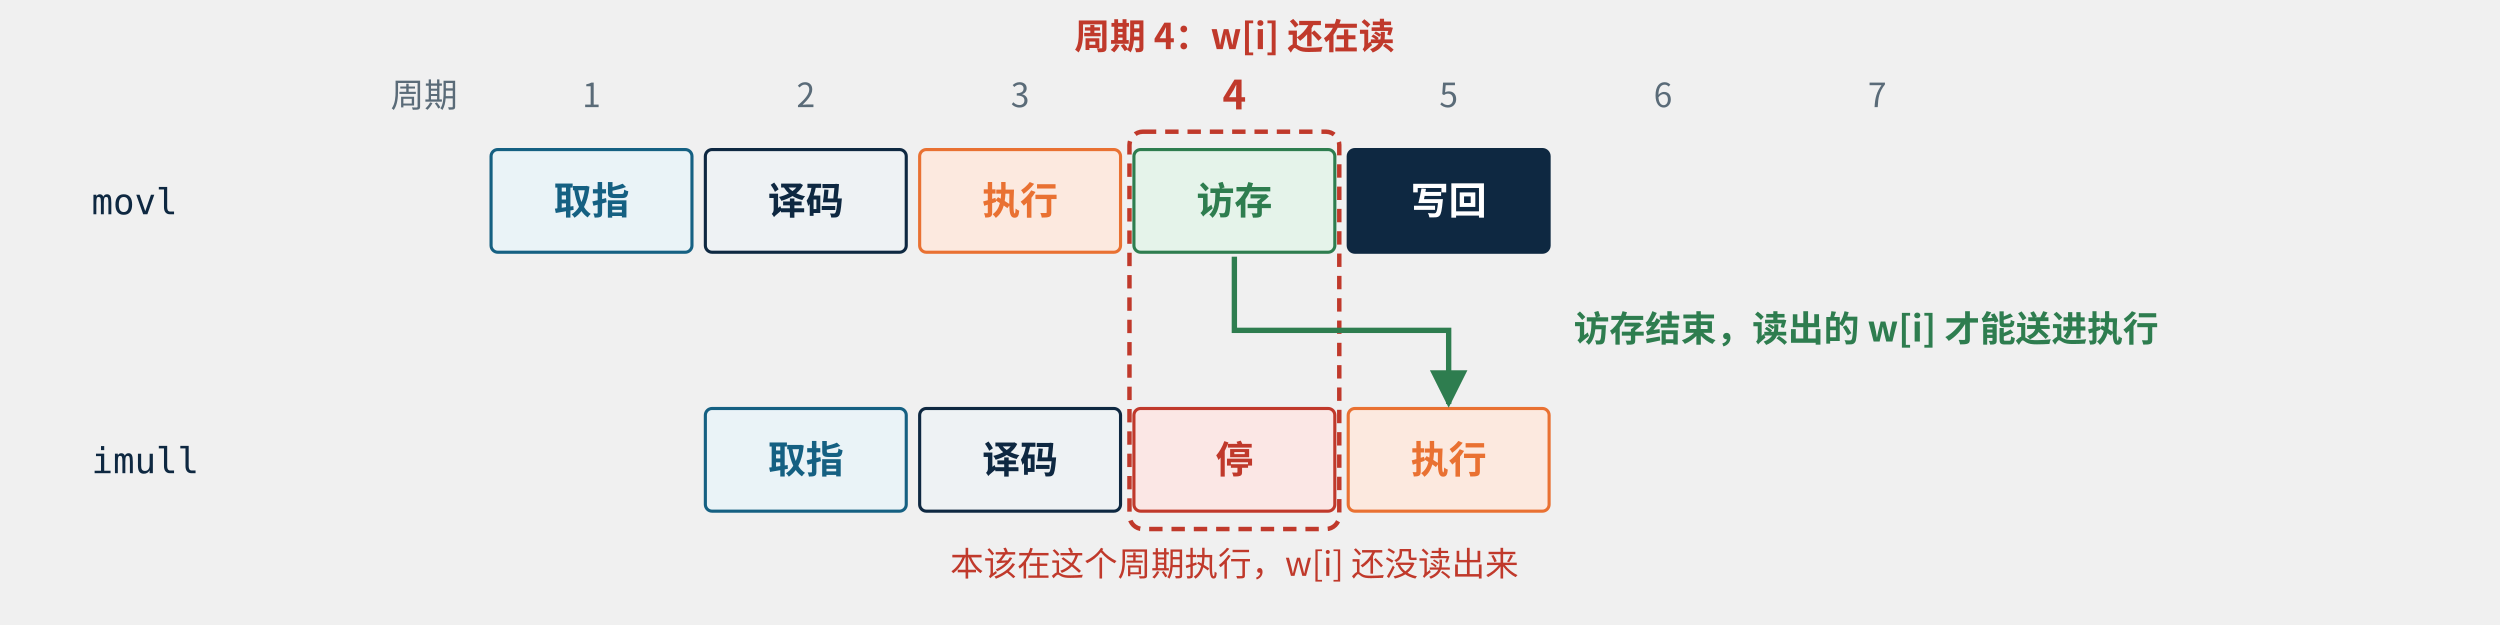
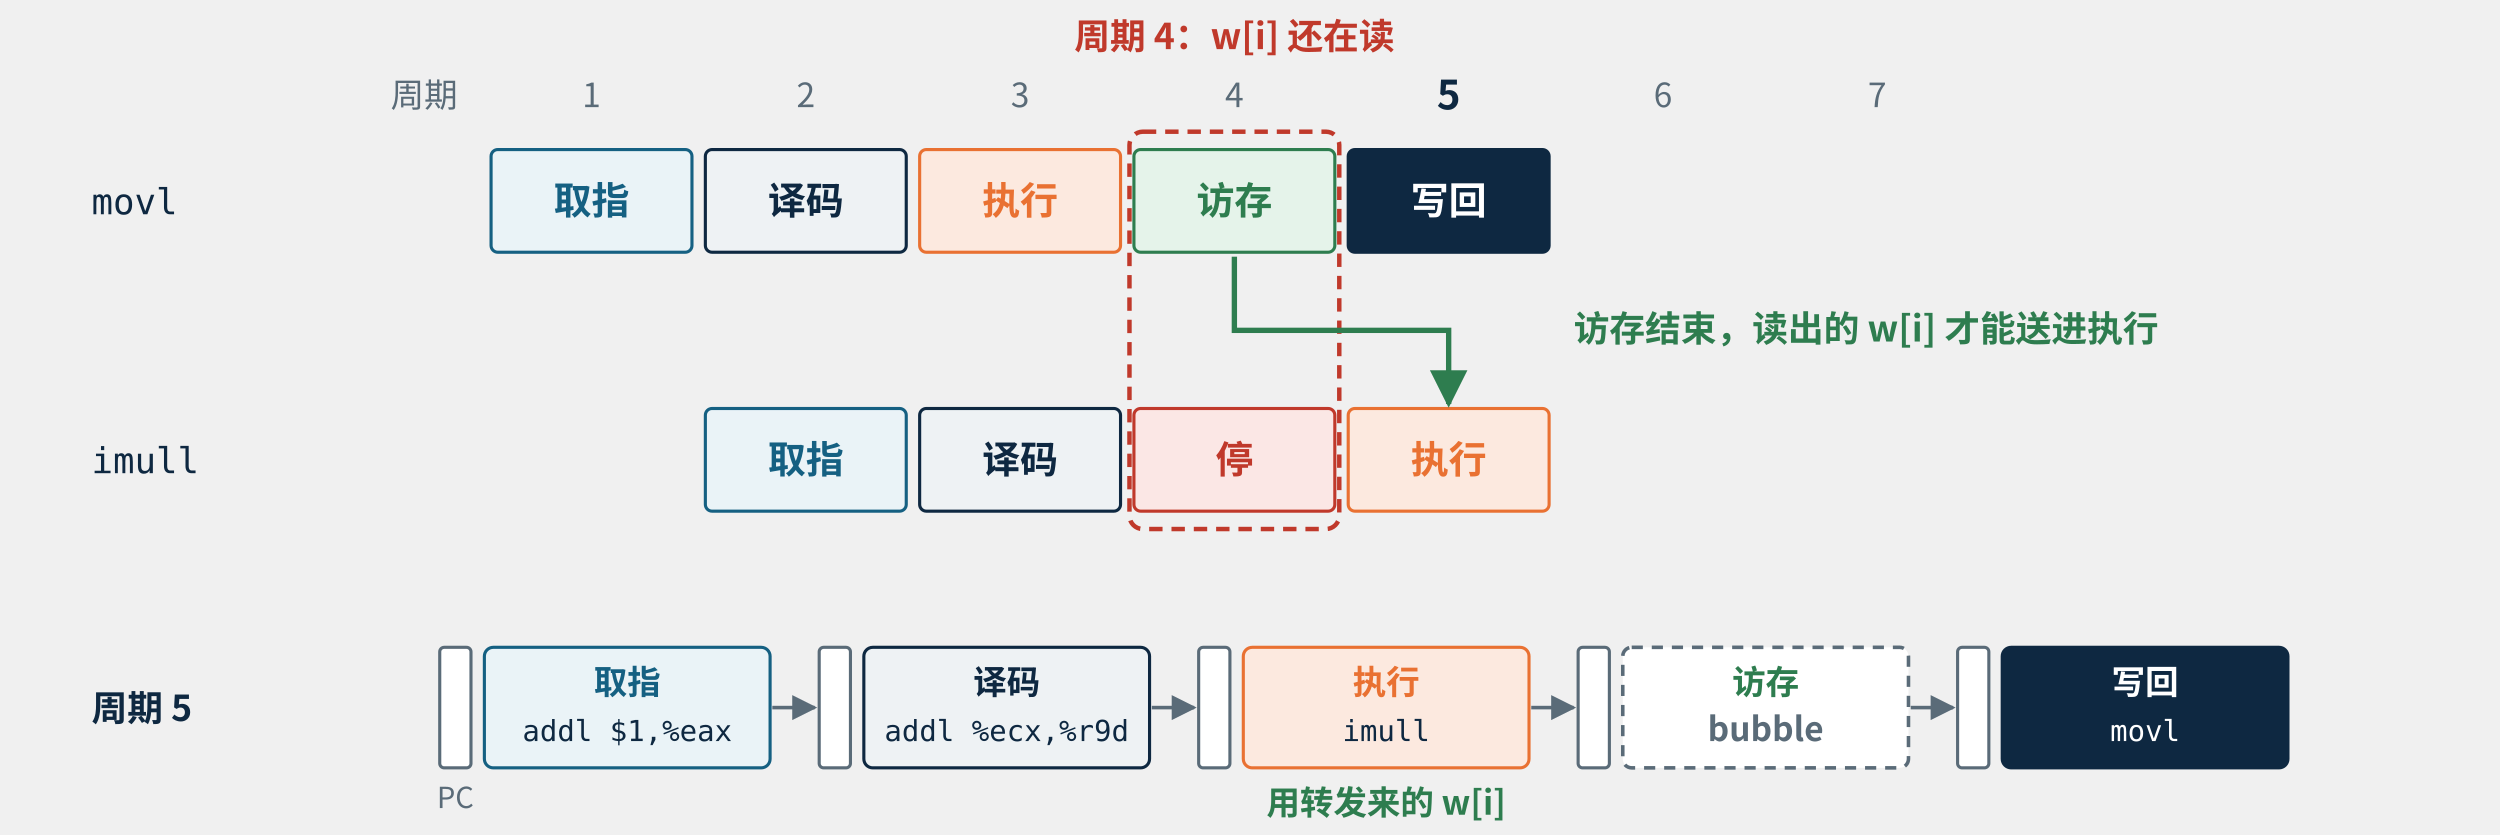
- <svg xmlns="http://www.w3.org/2000/svg" viewBox="-17 0 1120 280" width="1120" height="280">
+ <svg xmlns="http://www.w3.org/2000/svg" viewBox="-17 0 1120 374" width="1120" height="374">
  <defs>
    <marker id="ah-156082" viewBox="0 0 10 10" refX="9" refY="5" markerWidth="7" markerHeight="7" orient="auto-start-reverse">
      <path d="M0,0 L10,5 L0,10 z" fill="#156082" />
    </marker>
    <marker id="ah-e97132" viewBox="0 0 10 10" refX="9" refY="5" markerWidth="7" markerHeight="7" orient="auto-start-reverse">
      <path d="M0,0 L10,5 L0,10 z" fill="#e97132" />
    </marker>
    <marker id="ah-0e2841" viewBox="0 0 10 10" refX="9" refY="5" markerWidth="7" markerHeight="7" orient="auto-start-reverse">
      <path d="M0,0 L10,5 L0,10 z" fill="#0e2841" />
    </marker>
    <marker id="ah-2e7d4f" viewBox="0 0 10 10" refX="9" refY="5" markerWidth="7" markerHeight="7" orient="auto-start-reverse">
      <path d="M0,0 L10,5 L0,10 z" fill="#2e7d4f" />
    </marker>
    <marker id="ah-c0392b" viewBox="0 0 10 10" refX="9" refY="5" markerWidth="7" markerHeight="7" orient="auto-start-reverse">
      <path d="M0,0 L10,5 L0,10 z" fill="#c0392b" />
    </marker>
    <marker id="ah-5a6b78" viewBox="0 0 10 10" refX="9" refY="5" markerWidth="7" markerHeight="7" orient="auto-start-reverse">
      <path d="M0,0 L10,5 L0,10 z" fill="#5a6b78" />
    </marker>
    <marker id="ah-9fb5c3" viewBox="0 0 10 10" refX="9" refY="5" markerWidth="7" markerHeight="7" orient="auto-start-reverse">
      <path d="M0,0 L10,5 L0,10 z" fill="#9fb5c3" />
    </marker>
  </defs>
  <text x="536.0" y="22.0" font-family="PingFang SC, Noto Sans CJK SC, Source Han Sans SC, sans-serif" font-size="16" font-weight="bold" fill="#c0392b" text-anchor="middle">周期 4：w[i] 还在读</text>
  <text x="188.0" y="48.0" font-family="PingFang SC, Noto Sans CJK SC, Source Han Sans SC, sans-serif" font-size="15" font-weight="normal" fill="#5a6b78" text-anchor="end">周期</text>
  <text x="248.0" y="48.0" font-family="PingFang SC, Noto Sans CJK SC, Source Han Sans SC, sans-serif" font-size="15" font-weight="normal" fill="#5a6b78" text-anchor="middle">1</text>
  <text x="344.0" y="48.0" font-family="PingFang SC, Noto Sans CJK SC, Source Han Sans SC, sans-serif" font-size="15" font-weight="normal" fill="#5a6b78" text-anchor="middle">2</text>
  <text x="440.0" y="48.0" font-family="PingFang SC, Noto Sans CJK SC, Source Han Sans SC, sans-serif" font-size="15" font-weight="normal" fill="#5a6b78" text-anchor="middle">3</text>
-   <text x="536.0" y="49.0" font-family="PingFang SC, Noto Sans CJK SC, Source Han Sans SC, sans-serif" font-size="18" font-weight="bold" fill="#c0392b" text-anchor="middle">4</text>
-   <text x="632.0" y="48.0" font-family="PingFang SC, Noto Sans CJK SC, Source Han Sans SC, sans-serif" font-size="15" font-weight="normal" fill="#5a6b78" text-anchor="middle">5</text>
+   <text x="536.0" y="48.0" font-family="PingFang SC, Noto Sans CJK SC, Source Han Sans SC, sans-serif" font-size="15" font-weight="normal" fill="#5a6b78" text-anchor="middle">4</text>
+   <text x="632.0" y="49.0" font-family="PingFang SC, Noto Sans CJK SC, Source Han Sans SC, sans-serif" font-size="18" font-weight="bold" fill="#0e2841" text-anchor="middle">5</text>
  <text x="728.0" y="48.0" font-family="PingFang SC, Noto Sans CJK SC, Source Han Sans SC, sans-serif" font-size="15" font-weight="normal" fill="#5a6b78" text-anchor="middle">6</text>
  <text x="824.0" y="48.0" font-family="PingFang SC, Noto Sans CJK SC, Source Han Sans SC, sans-serif" font-size="15" font-weight="normal" fill="#5a6b78" text-anchor="middle">7</text>
  <text x="24.0" y="96.0" font-family="SFMono-Regular, Menlo, DejaVu Sans Mono, Consolas, monospace" font-size="16" font-weight="normal" fill="#0e2841" text-anchor="start">movl</text>
  <rect x="203.0" y="67.0" width="90.0" height="46.0" rx="3" fill="#eaf3f7" stroke="#156082" stroke-width="1.4" />
  <text x="248.0" y="96.0" font-family="PingFang SC, Noto Sans CJK SC, Source Han Sans SC, sans-serif" font-size="17" font-weight="bold" fill="#156082" text-anchor="middle">取指</text>
  <rect x="299.0" y="67.0" width="90.0" height="46.0" rx="3" fill="#eef2f4" stroke="#0e2841" stroke-width="1.4" />
  <text x="344.0" y="96.0" font-family="PingFang SC, Noto Sans CJK SC, Source Han Sans SC, sans-serif" font-size="17" font-weight="bold" fill="#0e2841" text-anchor="middle">译码</text>
  <rect x="395.0" y="67.0" width="90.0" height="46.0" rx="3" fill="#fce9df" stroke="#e97132" stroke-width="1.4" />
  <text x="440.0" y="96.0" font-family="PingFang SC, Noto Sans CJK SC, Source Han Sans SC, sans-serif" font-size="17" font-weight="bold" fill="#e97132" text-anchor="middle">执行</text>
  <rect x="491.0" y="67.0" width="90.0" height="46.0" rx="3" fill="#e5f3ea" stroke="#2e7d4f" stroke-width="1.4" />
  <text x="536.0" y="96.0" font-family="PingFang SC, Noto Sans CJK SC, Source Han Sans SC, sans-serif" font-size="17" font-weight="bold" fill="#2e7d4f" text-anchor="middle">访存</text>
  <rect x="587.0" y="67.0" width="90.0" height="46.0" rx="3" fill="#0e2841" stroke="#0e2841" stroke-width="1.4" />
  <text x="632.0" y="96.0" font-family="PingFang SC, Noto Sans CJK SC, Source Han Sans SC, sans-serif" font-size="17" font-weight="bold" fill="#ffffff" text-anchor="middle">写回</text>
  <text x="24.0" y="212.0" font-family="SFMono-Regular, Menlo, DejaVu Sans Mono, Consolas, monospace" font-size="16" font-weight="normal" fill="#0e2841" text-anchor="start">imull</text>
  <rect x="299.0" y="183.0" width="90.0" height="46.0" rx="3" fill="#eaf3f7" stroke="#156082" stroke-width="1.4" />
  <text x="344.0" y="212.0" font-family="PingFang SC, Noto Sans CJK SC, Source Han Sans SC, sans-serif" font-size="17" font-weight="bold" fill="#156082" text-anchor="middle">取指</text>
  <rect x="395.0" y="183.0" width="90.0" height="46.0" rx="3" fill="#eef2f4" stroke="#0e2841" stroke-width="1.4" />
  <text x="440.0" y="212.0" font-family="PingFang SC, Noto Sans CJK SC, Source Han Sans SC, sans-serif" font-size="17" font-weight="bold" fill="#0e2841" text-anchor="middle">译码</text>
  <rect x="491.0" y="183.0" width="90.0" height="46.0" rx="3" fill="#fbe7e5" stroke="#c0392b" stroke-width="1.4" />
  <text x="536.0" y="212.0" font-family="PingFang SC, Noto Sans CJK SC, Source Han Sans SC, sans-serif" font-size="17" font-weight="bold" fill="#c0392b" text-anchor="middle">停</text>
  <rect x="587.0" y="183.0" width="90.0" height="46.0" rx="3" fill="#fce9df" stroke="#e97132" stroke-width="1.4" />
  <text x="632.0" y="212.0" font-family="PingFang SC, Noto Sans CJK SC, Source Han Sans SC, sans-serif" font-size="17" font-weight="bold" fill="#e97132" text-anchor="middle">执行</text>
  <rect x="489.0" y="59.0" width="94.0" height="178.0" rx="6" fill="none" stroke="#c0392b" stroke-width="2" stroke-dasharray="6 4" />
-   <text x="536.0" y="258.0" font-family="PingFang SC, Noto Sans CJK SC, Source Han Sans SC, sans-serif" font-size="15" font-weight="normal" fill="#c0392b" text-anchor="middle">本该在这个周期执行，w[i] 还没读出来</text>
  <path d="M 536.0 115.0 L 536.0 148.0 L 632.0 148.0 L 632.0 181.0" fill="none" stroke="#2e7d4f" stroke-width="2.4" marker-end="url(#ah-2e7d4f)" />
  <text x="688.0" y="153.0" font-family="PingFang SC, Noto Sans CJK SC, Source Han Sans SC, sans-serif" font-size="16" font-weight="bold" fill="#2e7d4f" text-anchor="start">访存结束，读出的 w[i] 才能送进执行</text>
+   <text x="24.0" y="323.0" font-family="PingFang SC, Noto Sans CJK SC, Source Han Sans SC, sans-serif" font-size="16" font-weight="bold" fill="#0e2841" text-anchor="start">周期 5</text>
+   <rect x="180.0" y="290.0" width="14.0" height="54.0" rx="2" fill="#ffffff" stroke="#5a6b78" stroke-width="1.4" />
+   <rect x="200.0" y="290.0" width="128.0" height="54.0" rx="4" fill="#eaf3f7" stroke="#156082" stroke-width="1.4" />
+   <text x="264.0" y="311.0" font-family="PingFang SC, Noto Sans CJK SC, Source Han Sans SC, sans-serif" font-size="15" font-weight="bold" fill="#156082" text-anchor="middle">取指</text>
+   <text x="264.0" y="332.0" font-family="SFMono-Regular, Menlo, DejaVu Sans Mono, Consolas, monospace" font-size="13" font-weight="normal" fill="#0e2841" text-anchor="middle">addl $1,%eax</text>
+   <line x1="329.0" y1="317.0" x2="348.0" y2="317.0" stroke="#5a6b78" stroke-width="1.6" marker-end="url(#ah-5a6b78)" />
+   <rect x="350.0" y="290.0" width="14.0" height="54.0" rx="2" fill="#ffffff" stroke="#5a6b78" stroke-width="1.4" />
+   <rect x="370.0" y="290.0" width="128.0" height="54.0" rx="4" fill="#eef2f4" stroke="#0e2841" stroke-width="1.4" />
+   <text x="434.0" y="311.0" font-family="PingFang SC, Noto Sans CJK SC, Source Han Sans SC, sans-serif" font-size="15" font-weight="bold" fill="#0e2841" text-anchor="middle">译码</text>
+   <text x="434.0" y="332.0" font-family="SFMono-Regular, Menlo, DejaVu Sans Mono, Consolas, monospace" font-size="13" font-weight="normal" fill="#0e2841" text-anchor="middle">addl %ecx,%r9d</text>
+   <line x1="499.0" y1="317.0" x2="518.0" y2="317.0" stroke="#5a6b78" stroke-width="1.6" marker-end="url(#ah-5a6b78)" />
+   <rect x="520.0" y="290.0" width="14.0" height="54.0" rx="2" fill="#ffffff" stroke="#5a6b78" stroke-width="1.4" />
+   <rect x="540.0" y="290.0" width="128.0" height="54.0" rx="4" fill="#fce9df" stroke="#e97132" stroke-width="1.4" />
+   <text x="604.0" y="311.0" font-family="PingFang SC, Noto Sans CJK SC, Source Han Sans SC, sans-serif" font-size="15" font-weight="bold" fill="#e97132" text-anchor="middle">执行</text>
+   <text x="604.0" y="332.0" font-family="SFMono-Regular, Menlo, DejaVu Sans Mono, Consolas, monospace" font-size="13" font-weight="normal" fill="#0e2841" text-anchor="middle">imull</text>
+   <line x1="669.0" y1="317.0" x2="688.0" y2="317.0" stroke="#5a6b78" stroke-width="1.6" marker-end="url(#ah-5a6b78)" />
+   <rect x="690.0" y="290.0" width="14.0" height="54.0" rx="2" fill="#ffffff" stroke="#5a6b78" stroke-width="1.4" />
+   <rect x="710.0" y="290.0" width="128.0" height="54.0" rx="4" fill="#ffffff" stroke="#5a6b78" stroke-width="1.6" stroke-dasharray="5 4" />
+   <text x="774.0" y="311.0" font-family="PingFang SC, Noto Sans CJK SC, Source Han Sans SC, sans-serif" font-size="15" font-weight="bold" fill="#2e7d4f" text-anchor="middle">访存</text>
+   <text x="774.0" y="332.0" font-family="PingFang SC, Noto Sans CJK SC, Source Han Sans SC, sans-serif" font-size="15" font-weight="bold" fill="#5a6b78" text-anchor="middle">bubble</text>
+   <line x1="839.0" y1="317.0" x2="858.0" y2="317.0" stroke="#5a6b78" stroke-width="1.6" marker-end="url(#ah-5a6b78)" />
+   <rect x="860.0" y="290.0" width="14.0" height="54.0" rx="2" fill="#ffffff" stroke="#5a6b78" stroke-width="1.4" />
+   <rect x="880.0" y="290.0" width="128.0" height="54.0" rx="4" fill="#0e2841" stroke="#0e2841" stroke-width="1.4" />
+   <text x="944.0" y="311.0" font-family="PingFang SC, Noto Sans CJK SC, Source Han Sans SC, sans-serif" font-size="15" font-weight="bold" fill="#ffffff" text-anchor="middle">写回</text>
+   <text x="944.0" y="332.0" font-family="SFMono-Regular, Menlo, DejaVu Sans Mono, Consolas, monospace" font-size="13" font-weight="normal" fill="#ffffff" text-anchor="middle">movl</text>
+   <text x="187.0" y="362.0" font-family="PingFang SC, Noto Sans CJK SC, Source Han Sans SC, sans-serif" font-size="13" font-weight="normal" fill="#5a6b78" text-anchor="middle">PC</text>
+   <text x="604.0" y="365.0" font-family="PingFang SC, Noto Sans CJK SC, Source Han Sans SC, sans-serif" font-size="15" font-weight="bold" fill="#2e7d4f" text-anchor="middle">用转发来的 w[i]</text>
</svg>
